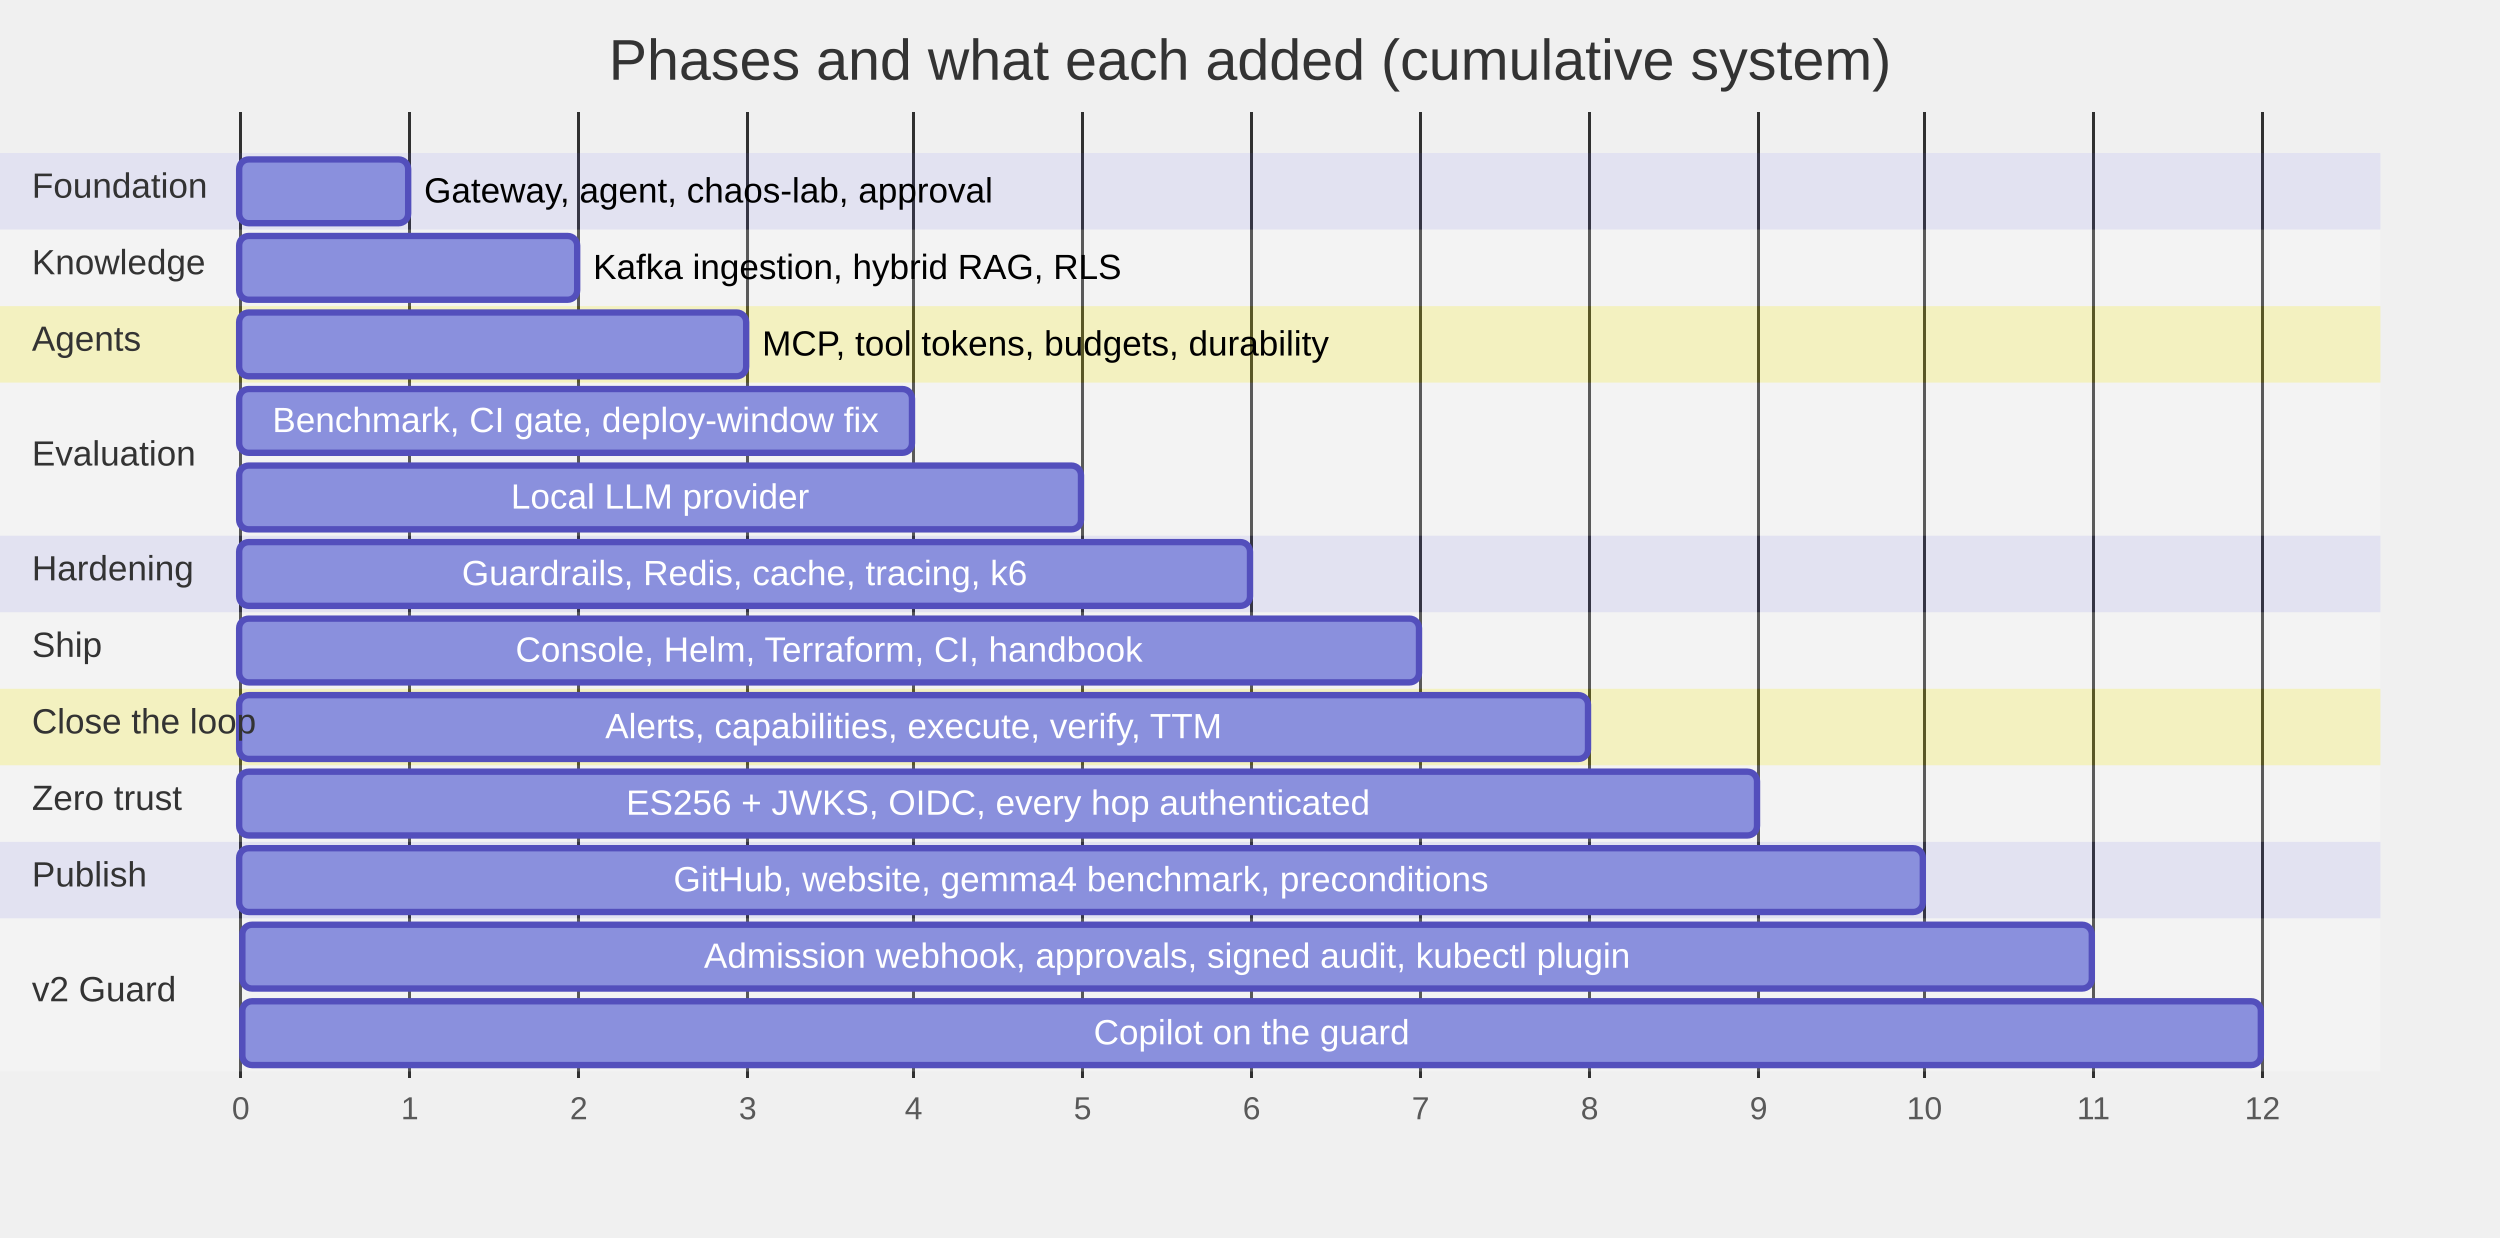
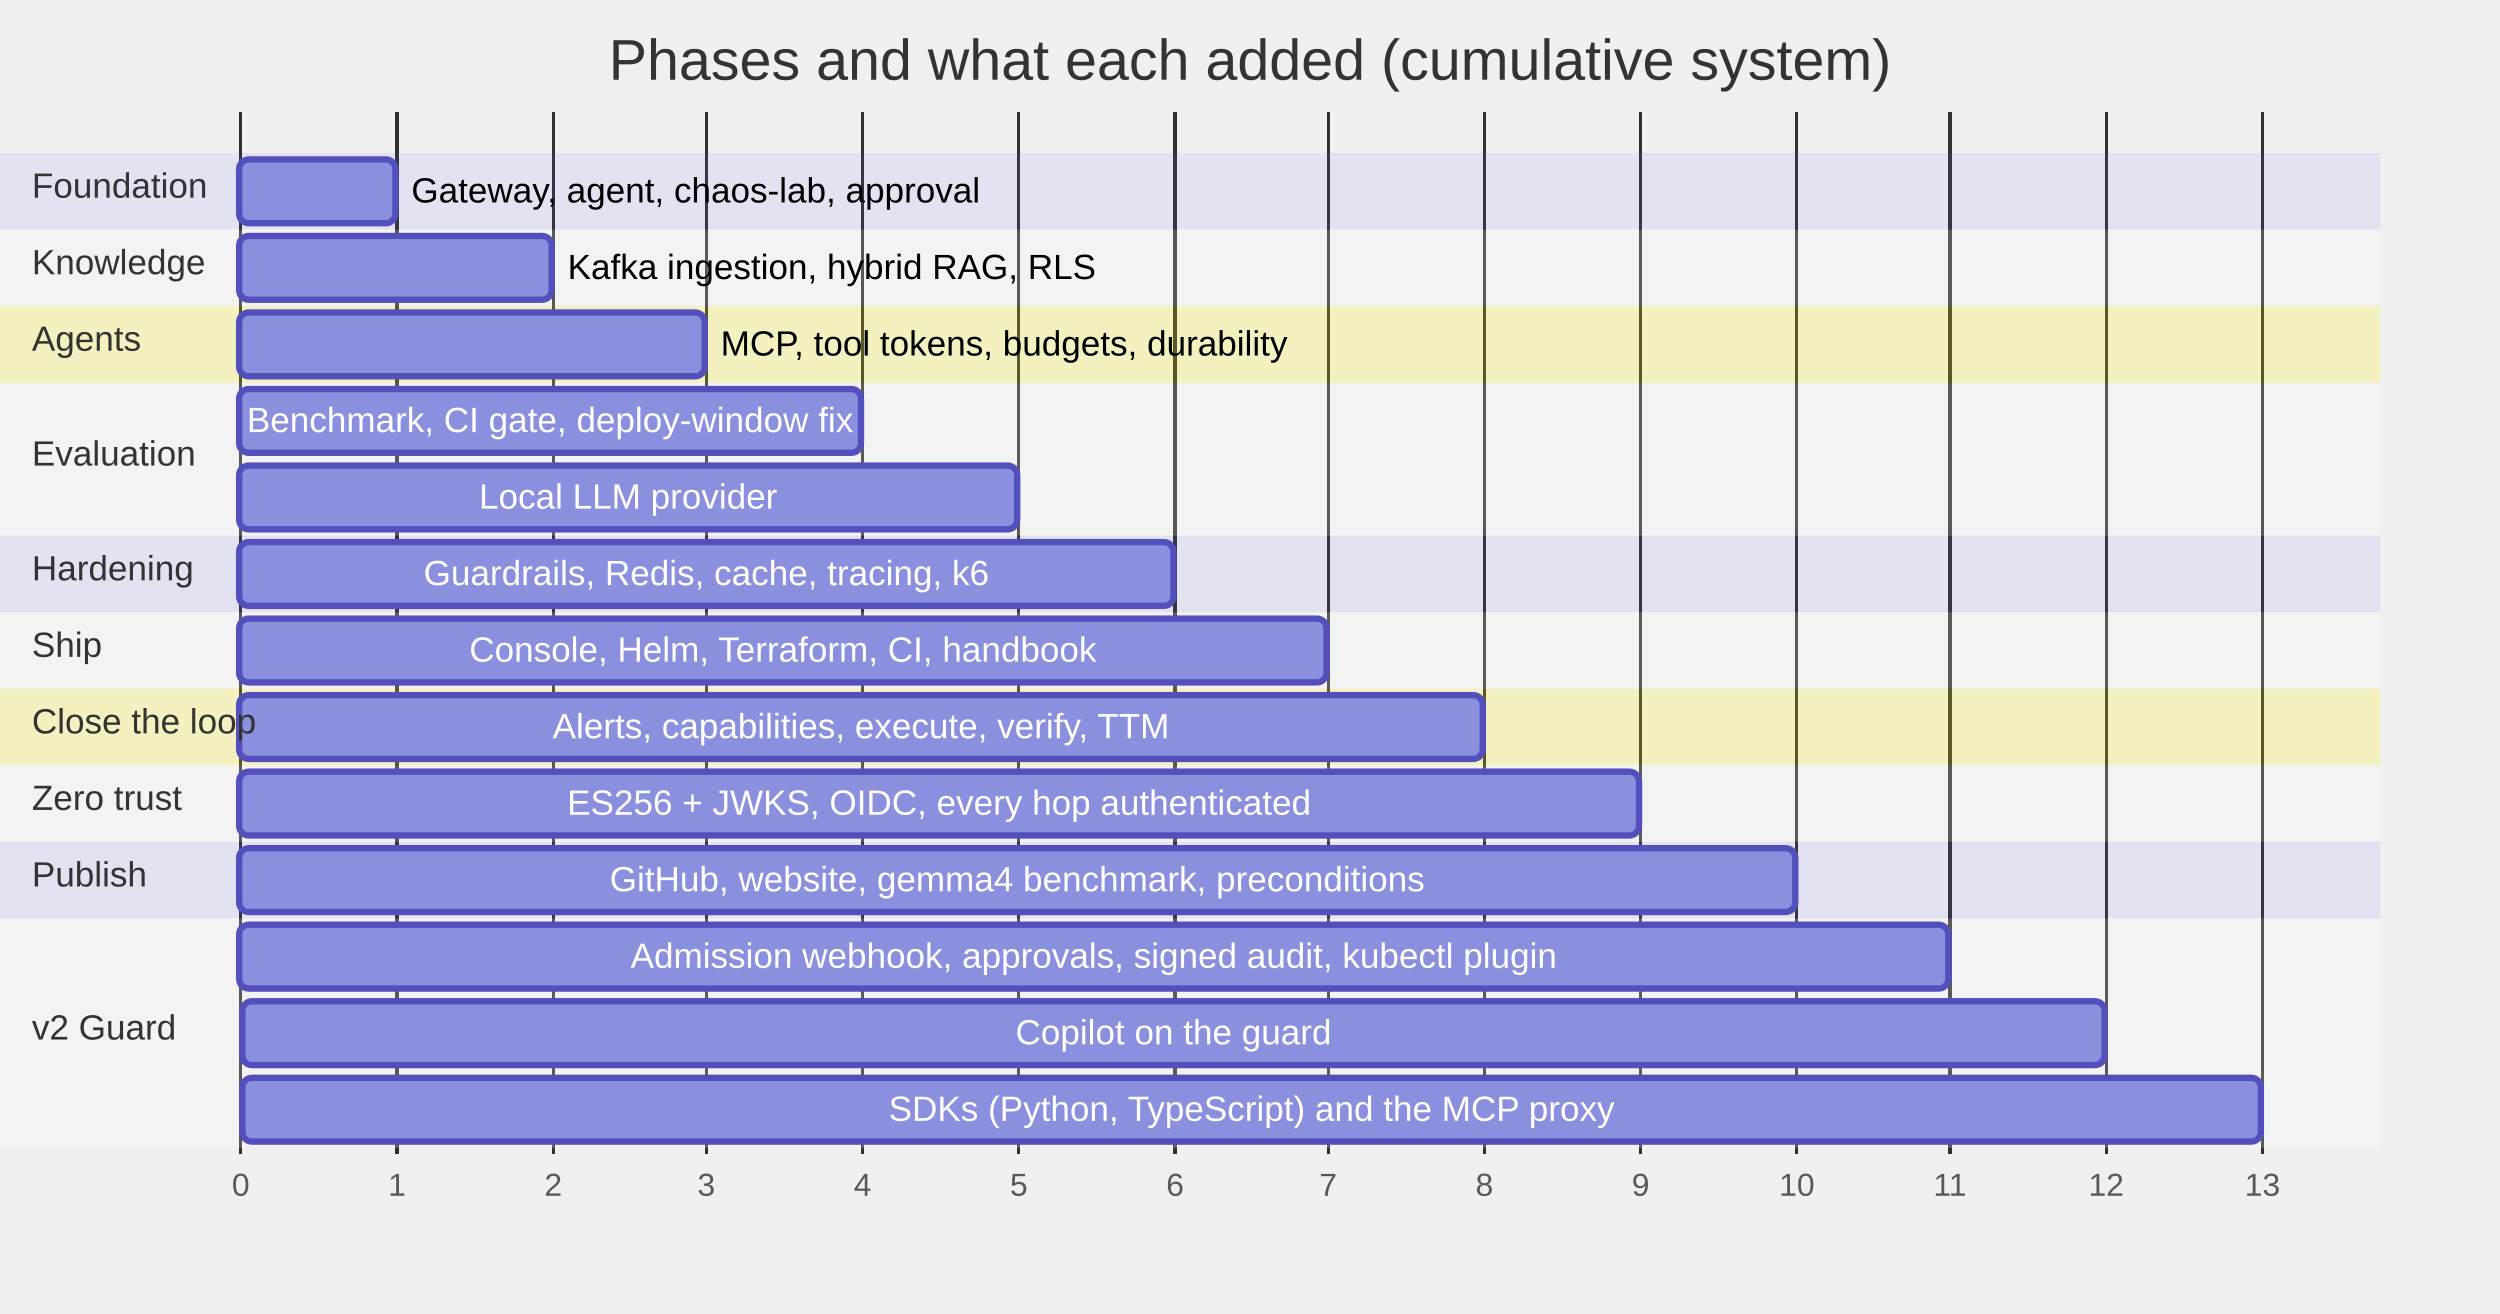
- <svg xmlns="http://www.w3.org/2000/svg" id="my-svg" width="100%" viewBox="0 0 784 388" style="max-width: 784px; background-color: white;" role="graphics-document document" aria-roledescription="gantt">
+ <svg xmlns="http://www.w3.org/2000/svg" id="my-svg" width="100%" viewBox="0 0 784 412" style="max-width: 784px; background-color: white;" role="graphics-document document" aria-roledescription="gantt">
  <style>#my-svg{font-family:"trebuchet ms",verdana,arial,sans-serif;font-size:16px;fill:#333;}@keyframes edge-animation-frame{from{stroke-dashoffset:0;}}@keyframes dash{to{stroke-dashoffset:0;}}#my-svg .edge-animation-slow{stroke-dasharray:9,5!important;stroke-dashoffset:900;animation:dash 50s linear infinite;stroke-linecap:round;}#my-svg .edge-animation-fast{stroke-dasharray:9,5!important;stroke-dashoffset:900;animation:dash 20s linear infinite;stroke-linecap:round;}#my-svg .error-icon{fill:#552222;}#my-svg .error-text{fill:#552222;stroke:#552222;}#my-svg .edge-thickness-normal{stroke-width:1px;}#my-svg .edge-thickness-thick{stroke-width:3.5px;}#my-svg .edge-pattern-solid{stroke-dasharray:0;}#my-svg .edge-thickness-invisible{stroke-width:0;fill:none;}#my-svg .edge-pattern-dashed{stroke-dasharray:3;}#my-svg .edge-pattern-dotted{stroke-dasharray:2;}#my-svg .marker{fill:#333333;stroke:#333333;}#my-svg .marker.cross{stroke:#333333;}#my-svg svg{font-family:"trebuchet ms",verdana,arial,sans-serif;font-size:16px;}#my-svg p{margin:0;}#my-svg .mermaid-main-font{font-family:"trebuchet ms",verdana,arial,sans-serif;}#my-svg .exclude-range{fill:#eeeeee;}#my-svg .section{stroke:none;opacity:0.2;}#my-svg .section0{fill:rgba(102, 102, 255, 0.49);}#my-svg .section2{fill:#fff400;}#my-svg .section1,#my-svg .section3{fill:white;opacity:0.2;}#my-svg .sectionTitle0{fill:#333;}#my-svg .sectionTitle1{fill:#333;}#my-svg .sectionTitle2{fill:#333;}#my-svg .sectionTitle3{fill:#333;}#my-svg .sectionTitle{text-anchor:start;font-family:"trebuchet ms",verdana,arial,sans-serif;}#my-svg .grid .tick{stroke:lightgrey;opacity:0.8;shape-rendering:crispEdges;}#my-svg .grid .tick text{font-family:"trebuchet ms",verdana,arial,sans-serif;fill:#333;}#my-svg .grid path{stroke-width:0;}#my-svg .today{fill:none;stroke:red;stroke-width:2px;}#my-svg .task{stroke-width:2;}#my-svg .taskText{text-anchor:middle;font-family:"trebuchet ms",verdana,arial,sans-serif;}#my-svg .taskTextOutsideRight{fill:black;text-anchor:start;font-family:"trebuchet ms",verdana,arial,sans-serif;}#my-svg .taskTextOutsideLeft{fill:black;text-anchor:end;}#my-svg .task.clickable{cursor:pointer;}#my-svg .taskText.clickable{cursor:pointer;fill:#003163!important;font-weight:bold;}#my-svg .taskTextOutsideLeft.clickable{cursor:pointer;fill:#003163!important;font-weight:bold;}#my-svg .taskTextOutsideRight.clickable{cursor:pointer;fill:#003163!important;font-weight:bold;}#my-svg .taskText0,#my-svg .taskText1,#my-svg .taskText2,#my-svg .taskText3{fill:white;}#my-svg .task0,#my-svg .task1,#my-svg .task2,#my-svg .task3{fill:#8a90dd;stroke:#534fbc;}#my-svg .taskTextOutside0,#my-svg .taskTextOutside2{fill:black;}#my-svg .taskTextOutside1,#my-svg .taskTextOutside3{fill:black;}#my-svg .active0,#my-svg .active1,#my-svg .active2,#my-svg .active3{fill:#bfc7ff;stroke:#534fbc;}#my-svg .activeText0,#my-svg .activeText1,#my-svg .activeText2,#my-svg .activeText3{fill:black!important;}#my-svg .done0,#my-svg .done1,#my-svg .done2,#my-svg .done3{stroke:grey;fill:lightgrey;stroke-width:2;}#my-svg .doneText0,#my-svg .doneText1,#my-svg .doneText2,#my-svg .doneText3{fill:black!important;}#my-svg .doneText0.taskTextOutsideLeft,#my-svg .doneText0.taskTextOutsideRight,#my-svg .doneText1.taskTextOutsideLeft,#my-svg .doneText1.taskTextOutsideRight,#my-svg .doneText2.taskTextOutsideLeft,#my-svg .doneText2.taskTextOutsideRight,#my-svg .doneText3.taskTextOutsideLeft,#my-svg .doneText3.taskTextOutsideRight{fill:black!important;}#my-svg .crit0,#my-svg .crit1,#my-svg .crit2,#my-svg .crit3{stroke:#ff8888;fill:red;stroke-width:2;}#my-svg .activeCrit0,#my-svg .activeCrit1,#my-svg .activeCrit2,#my-svg .activeCrit3{stroke:#ff8888;fill:#bfc7ff;stroke-width:2;}#my-svg .doneCrit0,#my-svg .doneCrit1,#my-svg .doneCrit2,#my-svg .doneCrit3{stroke:#ff8888;fill:lightgrey;stroke-width:2;cursor:pointer;shape-rendering:crispEdges;}#my-svg .milestone{transform:rotate(45deg) scale(0.8,0.8);}#my-svg .milestoneText{font-style:italic;}#my-svg .doneCritText0,#my-svg .doneCritText1,#my-svg .doneCritText2,#my-svg .doneCritText3{fill:black!important;}#my-svg .doneCritText0.taskTextOutsideLeft,#my-svg .doneCritText0.taskTextOutsideRight,#my-svg .doneCritText1.taskTextOutsideLeft,#my-svg .doneCritText1.taskTextOutsideRight,#my-svg .doneCritText2.taskTextOutsideLeft,#my-svg .doneCritText2.taskTextOutsideRight,#my-svg .doneCritText3.taskTextOutsideLeft,#my-svg .doneCritText3.taskTextOutsideRight{fill:black!important;}#my-svg .vert{stroke:navy;}#my-svg .vertText{font-size:15px;text-anchor:middle;fill:navy!important;}#my-svg .activeCritText0,#my-svg .activeCritText1,#my-svg .activeCritText2,#my-svg .activeCritText3{fill:black!important;}#my-svg .titleText{text-anchor:middle;font-size:18px;fill:#333;font-family:"trebuchet ms",verdana,arial,sans-serif;}#my-svg .node .neo-node{stroke:#9370DB;}#my-svg [data-look="neo"].node rect,#my-svg [data-look="neo"].cluster rect,#my-svg [data-look="neo"].node polygon{stroke:#9370DB;filter:drop-shadow(1px 2px 2px rgba(185, 185, 185, 1));}#my-svg [data-look="neo"].swimlane.cluster rect{filter:none;}#my-svg [data-look="neo"].node path{stroke:#9370DB;stroke-width:1px;}#my-svg [data-look="neo"].node .outer-path{filter:drop-shadow(1px 2px 2px rgba(185, 185, 185, 1));}#my-svg [data-look="neo"].node .neo-line path{stroke:#9370DB;filter:none;}#my-svg [data-look="neo"].node circle{stroke:#9370DB;filter:drop-shadow(1px 2px 2px rgba(185, 185, 185, 1));}#my-svg [data-look="neo"].node circle .state-start{fill:#000000;}#my-svg [data-look="neo"].icon-shape .icon{fill:#9370DB;filter:drop-shadow(1px 2px 2px rgba(185, 185, 185, 1));}#my-svg [data-look="neo"].icon-shape .icon-neo path{stroke:#9370DB;filter:drop-shadow(1px 2px 2px rgba(185, 185, 185, 1));}#my-svg :root{--mermaid-font-family:"trebuchet ms",verdana,arial,sans-serif;}</style>
  <g />
-   <g class="grid" transform="translate(75, 338)" fill="none" font-size="10" font-family="sans-serif" text-anchor="middle">
-     <path class="domain" stroke="currentColor" d="M0.5,-303V0.5H634.5V-303" />
+   <g class="grid" transform="translate(75, 362)" fill="none" font-size="10" font-family="sans-serif" text-anchor="middle">
+     <path class="domain" stroke="currentColor" d="M0.5,-327V0.5H634.5V-327" />
    <g class="tick" opacity="1" transform="translate(0.5,0)">
-       <line stroke="currentColor" y2="-303" />
+       <line stroke="currentColor" y2="-327" />
      <text fill="#000" y="3" dy="1em" stroke="none" font-size="10" style="text-anchor: middle;">0</text>
    </g>
-     <g class="tick" opacity="1" transform="translate(53.5,0)">
-       <line stroke="currentColor" y2="-303" />
+     <g class="tick" opacity="1" transform="translate(49.5,0)">
+       <line stroke="currentColor" y2="-327" />
      <text fill="#000" y="3" dy="1em" stroke="none" font-size="10" style="text-anchor: middle;">1</text>
    </g>
-     <g class="tick" opacity="1" transform="translate(106.5,0)">
-       <line stroke="currentColor" y2="-303" />
+     <g class="tick" opacity="1" transform="translate(98.5,0)">
+       <line stroke="currentColor" y2="-327" />
      <text fill="#000" y="3" dy="1em" stroke="none" font-size="10" style="text-anchor: middle;">2</text>
    </g>
-     <g class="tick" opacity="1" transform="translate(159.5,0)">
-       <line stroke="currentColor" y2="-303" />
+     <g class="tick" opacity="1" transform="translate(146.5,0)">
+       <line stroke="currentColor" y2="-327" />
      <text fill="#000" y="3" dy="1em" stroke="none" font-size="10" style="text-anchor: middle;">3</text>
    </g>
-     <g class="tick" opacity="1" transform="translate(211.5,0)">
-       <line stroke="currentColor" y2="-303" />
+     <g class="tick" opacity="1" transform="translate(195.5,0)">
+       <line stroke="currentColor" y2="-327" />
      <text fill="#000" y="3" dy="1em" stroke="none" font-size="10" style="text-anchor: middle;">4</text>
    </g>
-     <g class="tick" opacity="1" transform="translate(264.5,0)">
-       <line stroke="currentColor" y2="-303" />
+     <g class="tick" opacity="1" transform="translate(244.5,0)">
+       <line stroke="currentColor" y2="-327" />
      <text fill="#000" y="3" dy="1em" stroke="none" font-size="10" style="text-anchor: middle;">5</text>
    </g>
-     <g class="tick" opacity="1" transform="translate(317.5,0)">
-       <line stroke="currentColor" y2="-303" />
+     <g class="tick" opacity="1" transform="translate(293.5,0)">
+       <line stroke="currentColor" y2="-327" />
      <text fill="#000" y="3" dy="1em" stroke="none" font-size="10" style="text-anchor: middle;">6</text>
    </g>
-     <g class="tick" opacity="1" transform="translate(370.5,0)">
-       <line stroke="currentColor" y2="-303" />
+     <g class="tick" opacity="1" transform="translate(341.5,0)">
+       <line stroke="currentColor" y2="-327" />
      <text fill="#000" y="3" dy="1em" stroke="none" font-size="10" style="text-anchor: middle;">7</text>
    </g>
-     <g class="tick" opacity="1" transform="translate(423.5,0)">
-       <line stroke="currentColor" y2="-303" />
+     <g class="tick" opacity="1" transform="translate(390.5,0)">
+       <line stroke="currentColor" y2="-327" />
      <text fill="#000" y="3" dy="1em" stroke="none" font-size="10" style="text-anchor: middle;">8</text>
    </g>
-     <g class="tick" opacity="1" transform="translate(476.5,0)">
-       <line stroke="currentColor" y2="-303" />
+     <g class="tick" opacity="1" transform="translate(439.5,0)">
+       <line stroke="currentColor" y2="-327" />
      <text fill="#000" y="3" dy="1em" stroke="none" font-size="10" style="text-anchor: middle;">9</text>
    </g>
-     <g class="tick" opacity="1" transform="translate(528.5,0)">
-       <line stroke="currentColor" y2="-303" />
+     <g class="tick" opacity="1" transform="translate(488.5,0)">
+       <line stroke="currentColor" y2="-327" />
      <text fill="#000" y="3" dy="1em" stroke="none" font-size="10" style="text-anchor: middle;">10</text>
    </g>
-     <g class="tick" opacity="1" transform="translate(581.5,0)">
-       <line stroke="currentColor" y2="-303" />
+     <g class="tick" opacity="1" transform="translate(536.5,0)">
+       <line stroke="currentColor" y2="-327" />
      <text fill="#000" y="3" dy="1em" stroke="none" font-size="10" style="text-anchor: middle;">11</text>
    </g>
+     <g class="tick" opacity="1" transform="translate(585.5,0)">
+       <line stroke="currentColor" y2="-327" />
+       <text fill="#000" y="3" dy="1em" stroke="none" font-size="10" style="text-anchor: middle;">12</text>
+     </g>
    <g class="tick" opacity="1" transform="translate(634.5,0)">
-       <line stroke="currentColor" y2="-303" />
-       <text fill="#000" y="3" dy="1em" stroke="none" font-size="10" style="text-anchor: middle;">12</text>
+       <line stroke="currentColor" y2="-327" />
+       <text fill="#000" y="3" dy="1em" stroke="none" font-size="10" style="text-anchor: middle;">13</text>
    </g>
  </g>
  <g>
    <rect x="0" y="48" width="746.5" height="24" class="section section0" />
    <rect x="0" y="72" width="746.5" height="24" class="section section1" />
    <rect x="0" y="96" width="746.5" height="24" class="section section2" />
    <rect x="0" y="120" width="746.5" height="24" class="section section3" />
    <rect x="0" y="144" width="746.5" height="24" class="section section3" />
    <rect x="0" y="168" width="746.5" height="24" class="section section0" />
    <rect x="0" y="192" width="746.5" height="24" class="section section1" />
    <rect x="0" y="216" width="746.5" height="24" class="section section2" />
    <rect x="0" y="240" width="746.5" height="24" class="section section3" />
    <rect x="0" y="264" width="746.5" height="24" class="section section0" />
    <rect x="0" y="288" width="746.5" height="24" class="section section1" />
    <rect x="0" y="312" width="746.5" height="24" class="section section1" />
+     <rect x="0" y="336" width="746.5" height="24" class="section section1" />
  </g>
  <g>
-     <rect id="my-svg-p1" rx="3" ry="3" x="75" y="50" width="53" height="20" transform-origin="101.5px 60px" class="task task0" />
-     <rect id="my-svg-p2" rx="3" ry="3" x="75" y="74" width="106" height="20" transform-origin="128px 84px" class="task task1" />
-     <rect id="my-svg-p3" rx="3" ry="3" x="75" y="98" width="159" height="20" transform-origin="154.5px 108px" class="task task2" />
-     <rect id="my-svg-p4" rx="3" ry="3" x="75" y="122" width="211" height="20" transform-origin="180.5px 132px" class="task task3" />
-     <rect id="my-svg-p4b" rx="3" ry="3" x="75" y="146" width="264" height="20" transform-origin="207px 156px" class="task task3" />
-     <rect id="my-svg-p5" rx="3" ry="3" x="75" y="170" width="317" height="20" transform-origin="233.5px 180px" class="task task0" />
-     <rect id="my-svg-p6" rx="3" ry="3" x="75" y="194" width="370" height="20" transform-origin="260px 204px" class="task task1" />
-     <rect id="my-svg-p7" rx="3" ry="3" x="75" y="218" width="423" height="20" transform-origin="286.5px 228px" class="task task2" />
-     <rect id="my-svg-p8" rx="3" ry="3" x="75" y="242" width="476" height="20" transform-origin="313px 252px" class="task task3" />
-     <rect id="my-svg-p9" rx="3" ry="3" x="75" y="266" width="528" height="20" transform-origin="339px 276px" class="task task0" />
-     <rect id="my-svg-p10" rx="3" ry="3" x="76" y="290" width="580" height="20" transform-origin="366px 300px" class="task task1" />
-     <rect id="my-svg-one safety core               :p11" rx="3" ry="3" x="76" y="314" width="633" height="20" transform-origin="392.5px 324px" class="task task1" />
-     <text id="my-svg-p1-text" font-size="11" x="133" y="63.5" class="taskTextOutsideRight taskTextOutside0  width-180.765625">Gateway, agent, chaos-lab, approval      </text>
-     <text id="my-svg-p2-text" font-size="11" x="186" y="87.5" class="taskTextOutsideRight taskTextOutside1  width-162.078125">Kafka ingestion, hybrid RAG, RLS         </text>
-     <text id="my-svg-p3-text" font-size="11" x="239" y="111.5" class="taskTextOutsideRight taskTextOutside2  width-181.65625">MCP, tool tokens, budgets, durability    </text>
-     <text id="my-svg-p4-text" font-size="11" x="180.5" y="135.5" class="taskText taskText3  width-194.203125">Benchmark, CI gate, deploy-window fix    </text>
-     <text id="my-svg-p4b-text" font-size="11" x="207" y="159.5" class="taskText taskText3  width-92.75">Local LLM provider                       </text>
-     <text id="my-svg-p5-text" font-size="11" x="233.5" y="183.5" class="taskText taskText0  width-180.140625">Guardrails, Redis, cache, tracing, k6    </text>
-     <text id="my-svg-p6-text" font-size="11" x="260" y="207.5" class="taskText taskText1  width-198.65625">Console, Helm, Terraform, CI, handbook   </text>
-     <text id="my-svg-p7-text" font-size="11" x="286.5" y="231.5" class="taskText taskText2  width-201.625">Alerts, capabilities, execute, verify, TTM </text>
-     <text id="my-svg-p8-text" font-size="11" x="313" y="255.5" class="taskText taskText3  width-226.78125">ES256 + JWKS, OIDC, every hop authenticated </text>
-     <text id="my-svg-p9-text" font-size="11" x="339" y="279.5" class="taskText taskText0  width-260.46875">GitHub, website, gemma4 benchmark, preconditions </text>
-     <text id="my-svg-p10-text" font-size="11" x="366" y="303.5" class="taskText taskText1  width-295.0625">Admission webhook, approvals, signed audit, kubectl plugin </text>
-     <text id="my-svg-one safety core               :p11-text" font-size="11" x="392.5" y="327.5" class="taskText taskText1  width-101.203125">Copilot on the guard</text>
+     <rect id="my-svg-p1" rx="3" ry="3" x="75" y="50" width="49" height="20" transform-origin="99.5px 60px" class="task task0" />
+     <rect id="my-svg-p2" rx="3" ry="3" x="75" y="74" width="98" height="20" transform-origin="124px 84px" class="task task1" />
+     <rect id="my-svg-p3" rx="3" ry="3" x="75" y="98" width="146" height="20" transform-origin="148px 108px" class="task task2" />
+     <rect id="my-svg-p4" rx="3" ry="3" x="75" y="122" width="195" height="20" transform-origin="172.5px 132px" class="task task3" />
+     <rect id="my-svg-p4b" rx="3" ry="3" x="75" y="146" width="244" height="20" transform-origin="197px 156px" class="task task3" />
+     <rect id="my-svg-p5" rx="3" ry="3" x="75" y="170" width="293" height="20" transform-origin="221.5px 180px" class="task task0" />
+     <rect id="my-svg-p6" rx="3" ry="3" x="75" y="194" width="341" height="20" transform-origin="245.5px 204px" class="task task1" />
+     <rect id="my-svg-p7" rx="3" ry="3" x="75" y="218" width="390" height="20" transform-origin="270px 228px" class="task task2" />
+     <rect id="my-svg-p8" rx="3" ry="3" x="75" y="242" width="439" height="20" transform-origin="294.5px 252px" class="task task3" />
+     <rect id="my-svg-p9" rx="3" ry="3" x="75" y="266" width="488" height="20" transform-origin="319px 276px" class="task task0" />
+     <rect id="my-svg-p10" rx="3" ry="3" x="75" y="290" width="536" height="20" transform-origin="343px 300px" class="task task1" />
+     <rect id="my-svg-one safety core               :p11" rx="3" ry="3" x="76" y="314" width="584" height="20" transform-origin="368px 324px" class="task task1" />
+     <rect id="my-svg-p12" rx="3" ry="3" x="76" y="338" width="633" height="20" transform-origin="392.5px 348px" class="task task1" />
+     <text id="my-svg-p1-text" font-size="11" x="129" y="63.5" class="taskTextOutsideRight taskTextOutside0  width-180.765625">Gateway, agent, chaos-lab, approval      </text>
+     <text id="my-svg-p2-text" font-size="11" x="178" y="87.5" class="taskTextOutsideRight taskTextOutside1  width-162.078125">Kafka ingestion, hybrid RAG, RLS         </text>
+     <text id="my-svg-p3-text" font-size="11" x="226" y="111.5" class="taskTextOutsideRight taskTextOutside2  width-181.65625">MCP, tool tokens, budgets, durability    </text>
+     <text id="my-svg-p4-text" font-size="11" x="172.5" y="135.5" class="taskText taskText3  width-194.203125">Benchmark, CI gate, deploy-window fix    </text>
+     <text id="my-svg-p4b-text" font-size="11" x="197" y="159.5" class="taskText taskText3  width-92.75">Local LLM provider                       </text>
+     <text id="my-svg-p5-text" font-size="11" x="221.5" y="183.5" class="taskText taskText0  width-180.140625">Guardrails, Redis, cache, tracing, k6    </text>
+     <text id="my-svg-p6-text" font-size="11" x="245.5" y="207.5" class="taskText taskText1  width-198.65625">Console, Helm, Terraform, CI, handbook   </text>
+     <text id="my-svg-p7-text" font-size="11" x="270" y="231.5" class="taskText taskText2  width-201.625">Alerts, capabilities, execute, verify, TTM </text>
+     <text id="my-svg-p8-text" font-size="11" x="294.5" y="255.5" class="taskText taskText3  width-226.78125">ES256 + JWKS, OIDC, every hop authenticated </text>
+     <text id="my-svg-p9-text" font-size="11" x="319" y="279.5" class="taskText taskText0  width-260.46875">GitHub, website, gemma4 benchmark, preconditions </text>
+     <text id="my-svg-p10-text" font-size="11" x="343" y="303.5" class="taskText taskText1  width-295.0625">Admission webhook, approvals, signed audit, kubectl plugin </text>
+     <text id="my-svg-one safety core               :p11-text" font-size="11" x="368" y="327.5" class="taskText taskText1  width-101.203125">Copilot on the guard</text>
+     <text id="my-svg-p12-text" font-size="11" x="392.5" y="351.5" class="taskText taskText1  width-221.640625">SDKs (Python, TypeScript) and the MCP proxy          </text>
  </g>
  <g>
    <text dy="0em" x="10" y="62" font-size="11" class="sectionTitle sectionTitle0">
      <tspan alignment-baseline="central" x="10">Foundation</tspan>
    </text>
    <text dy="0em" x="10" y="86" font-size="11" class="sectionTitle sectionTitle1">
      <tspan alignment-baseline="central" x="10">Knowledge</tspan>
    </text>
    <text dy="0em" x="10" y="110" font-size="11" class="sectionTitle sectionTitle2">
      <tspan alignment-baseline="central" x="10">Agents</tspan>
    </text>
    <text dy="0em" x="10" y="146" font-size="11" class="sectionTitle sectionTitle3">
      <tspan alignment-baseline="central" x="10">Evaluation</tspan>
    </text>
    <text dy="0em" x="10" y="182" font-size="11" class="sectionTitle sectionTitle0">
      <tspan alignment-baseline="central" x="10">Hardening</tspan>
    </text>
    <text dy="0em" x="10" y="206" font-size="11" class="sectionTitle sectionTitle1">
      <tspan alignment-baseline="central" x="10">Ship</tspan>
    </text>
    <text dy="0em" x="10" y="230" font-size="11" class="sectionTitle sectionTitle2">
      <tspan alignment-baseline="central" x="10">Close the loop</tspan>
    </text>
    <text dy="0em" x="10" y="254" font-size="11" class="sectionTitle sectionTitle3">
      <tspan alignment-baseline="central" x="10">Zero trust</tspan>
    </text>
    <text dy="0em" x="10" y="278" font-size="11" class="sectionTitle sectionTitle0">
      <tspan alignment-baseline="central" x="10">Publish</tspan>
    </text>
-     <text dy="0em" x="10" y="314" font-size="11" class="sectionTitle sectionTitle1">
+     <text dy="0em" x="10" y="326" font-size="11" class="sectionTitle sectionTitle1">
      <tspan alignment-baseline="central" x="10">v2 Guard</tspan>
    </text>
  </g>
  <g class="today">
-     <line x1="94721450324" x2="94721450324" y1="25" y2="363" class="today" />
+     <line x1="87435281511" x2="87435281511" y1="25" y2="387" class="today" />
  </g>
  <text x="392" y="25" class="titleText">Phases and what each added (cumulative system)</text>
</svg>
